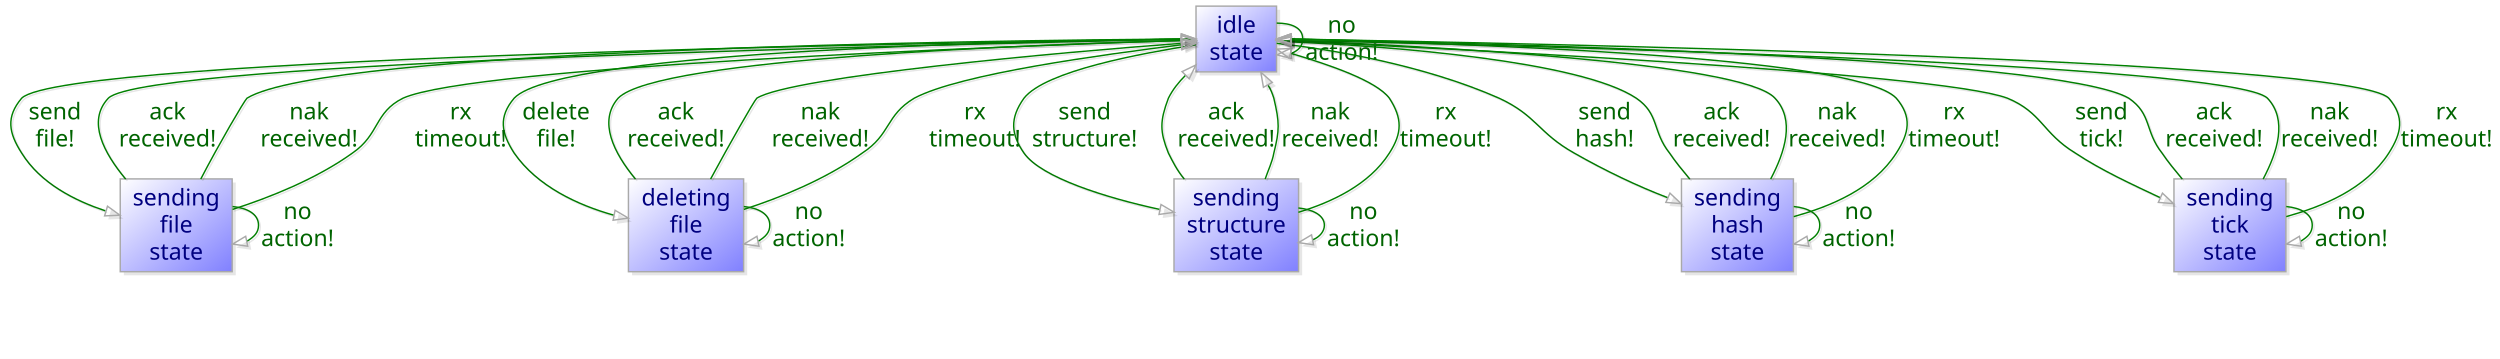
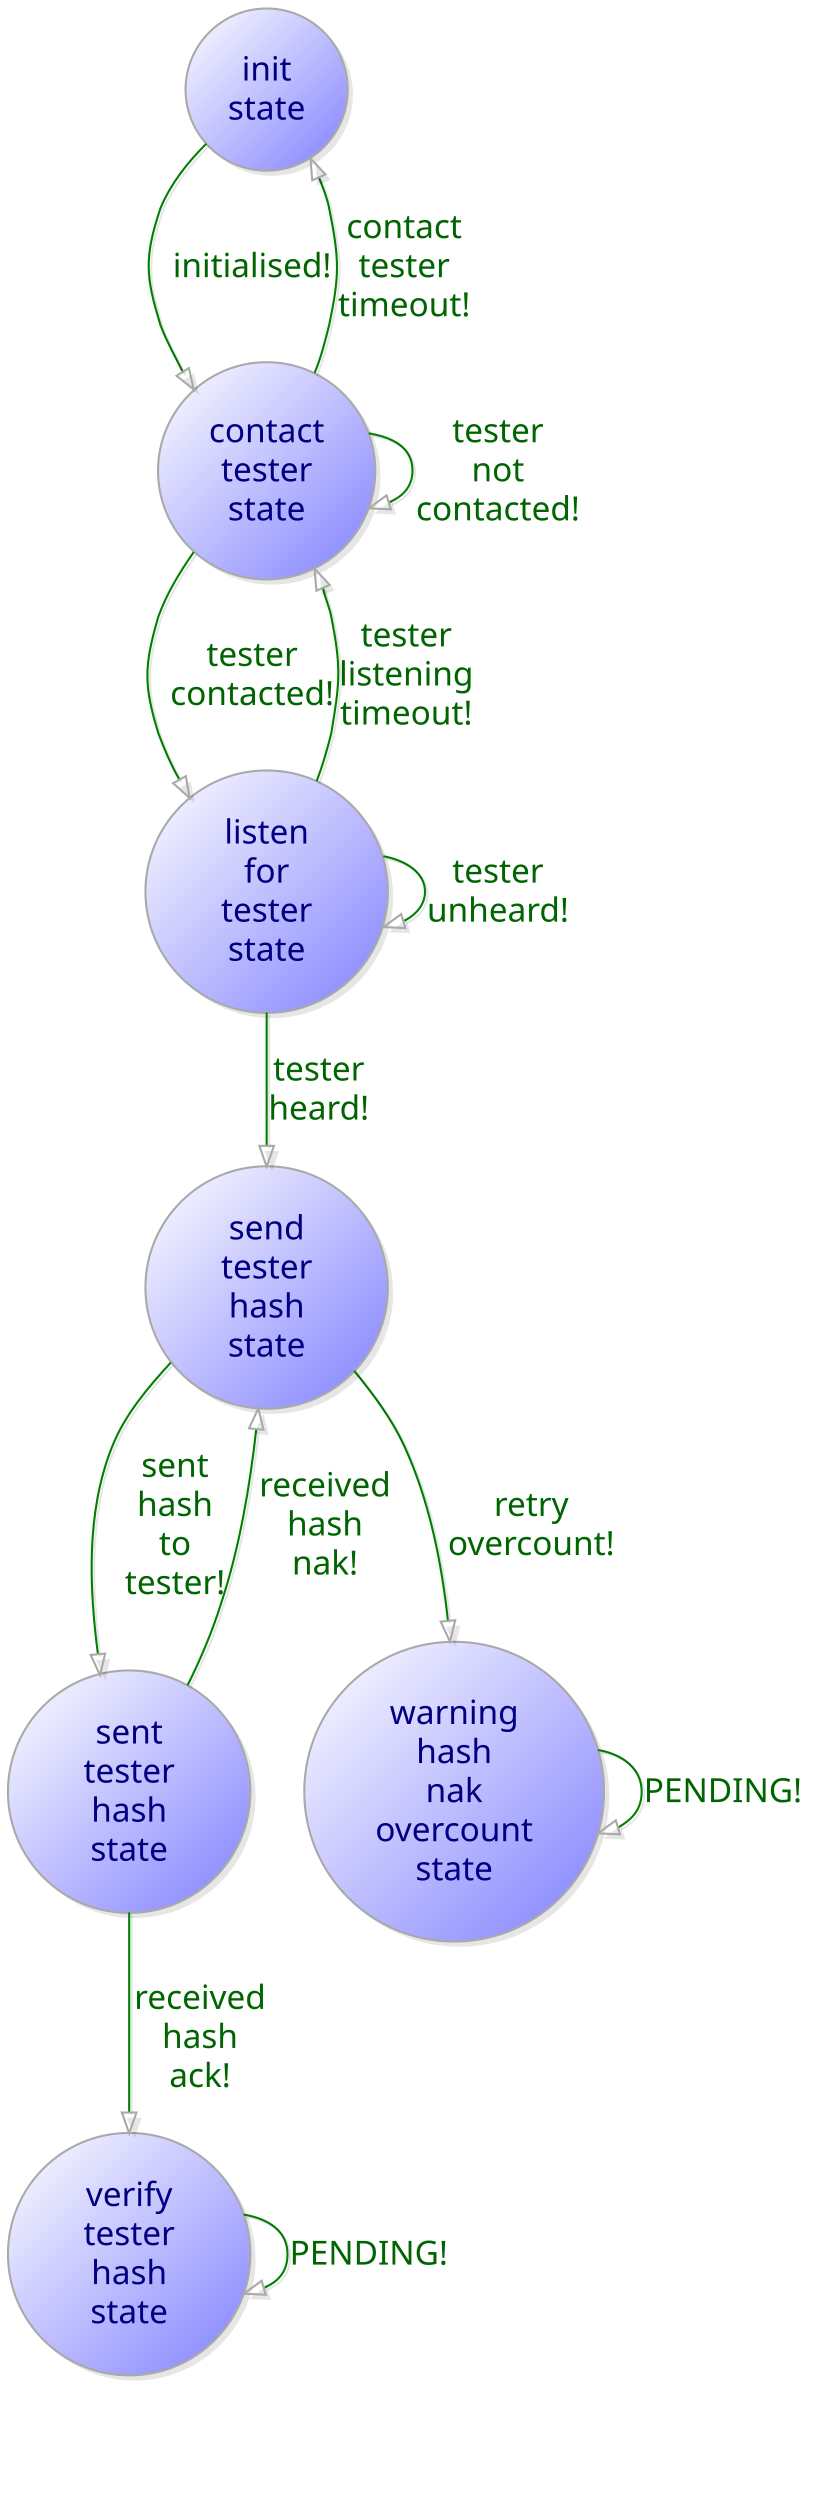
- <svg xmlns="http://www.w3.org/2000/svg" width="1731pt" height="248pt" viewBox="0.00 0.00 1731.00 248.00" preserveAspectRatio="xMidYMid meet" zoomAndPan="magnify" version="1.0" contentScriptType="text/ecmascript" contentStyleType="text/css">
+ <svg xmlns="http://www.w3.org/2000/svg" width="391pt" height="1200pt" viewBox="0.00 0.00 391.00 1200.00" preserveAspectRatio="xMidYMid meet" zoomAndPan="magnify" version="1.0" contentScriptType="text/ecmascript" contentStyleType="text/css">
  <defs>
    <linearGradient id="lightgrey" x1="0%" y1="0%" x2="100%" y2="100%">
      <stop offset="0%" style="stop-color:rgb(255,255,255);stop-opacity:1" />
      <stop offset="100%" style="stop-color:rgb(128,128,128);stop-opacity:1" />
    </linearGradient>
    <linearGradient id="lightblue" x1="0%" y1="0%" x2="100%" y2="100%">
      <stop offset="0%" style="stop-color:rgb(255,255,255);stop-opacity:1" />
      <stop offset="100%" style="stop-color:rgb(128,128,255);stop-opacity:1" />
    </linearGradient>
    <linearGradient id="none" x1="0%" y1="0%" x2="100%" y2="100%">
      <stop offset="0%" style="stop-color:rgb(255,255,255);stop-opacity:1" />
      <stop offset="100%" style="stop-color:rgb(255,255,255);stop-opacity:1" />
    </linearGradient>
  </defs>
-   <g id="graph0" class="graph" transform="scale(1 1) rotate(0) translate(4 244)">
-     <polygon style="fill:white;stroke:white;" points="-4,4 -4,-244 1727,-244 1727,4 -4,4" />
+   <g id="graph0" class="graph" transform="scale(1 1) rotate(0) translate(4 1196)">
+     <polygon style="fill:white;stroke:white;" points="-4,4 -4,-1196 387,-1196 387,4 -4,4" />
    <g id="node1" class="node">
-       <polygon style="fill: black; stroke: none; fill-opacity:0.1" points="879.875,-239.75 824.125,-239.75 824.125,-194.25 879.875,-194.25 879.875,-239.75" transform="translate(2.5,2.5)" />
-       <polygon style="fill:url(#lightblue);stroke:darkgray;" points="879.875,-239.75 824.125,-239.75 824.125,-194.25 879.875,-194.25 879.875,-239.75" />
-       <text text-anchor="middle" x="852" y="-221.35" style="font-family:verdana;font-size:16.00;fill:#000080;">idle</text>
-       <text text-anchor="middle" x="852" y="-202.6" style="font-family:verdana;font-size:16.00;fill:#000080;">state</text>
+       <ellipse style="fill: black; stroke: none; fill-opacity:0.1" cx="124" cy="-1153" rx="38.922" ry="38.922" transform="translate(2.5,2.5)" />
+       <ellipse style="fill:url(#lightblue);stroke:darkgray;" cx="124" cy="-1153" rx="38.922" ry="38.922" />
+       <text text-anchor="middle" x="124" y="-1157.35" style="font-family:verdana;font-size:16.00;fill:#000080;">init</text>
+       <text text-anchor="middle" x="124" y="-1138.6" style="font-family:verdana;font-size:16.00;fill:#000080;">state</text>
+     </g>
+     <g id="node3" class="node">
+       <ellipse style="fill: black; stroke: none; fill-opacity:0.1" cx="124" cy="-970" rx="52.149" ry="52.149" transform="translate(2.5,2.5)" />
+       <ellipse style="fill:url(#lightblue);stroke:darkgray;" cx="124" cy="-970" rx="52.149" ry="52.149" />
+       <text text-anchor="middle" x="124" y="-983.725" style="font-family:verdana;font-size:16.00;fill:#000080;">contact</text>
+       <text text-anchor="middle" x="124" y="-964.975" style="font-family:verdana;font-size:16.00;fill:#000080;">tester</text>
+       <text text-anchor="middle" x="124" y="-946.225" style="font-family:verdana;font-size:16.00;fill:#000080;">state</text>
    </g>
    <g id="edge2" class="edge">
-       <path style="fill:none;stroke:green;" d="M880,-228C890,-228 898,-225 898,-217 898,-212 895,-209 890,-207" />
-       <path style="fill: none; stroke: black; stroke-opacity:0.1" d="M880,-228C890,-228 898,-225 898,-217 898,-212 895,-209 890,-207" transform="translate(1.2,1.2)" />
-       <polygon style="fill: black; stroke: none; fill-opacity:0.1" points="890.299,-203.512 880,-206 889.602,-210.478 890.299,-203.512" transform="translate(2.5,2.5)" />
-       <polygon style="fill:url(#green);stroke:darkgray;" points="890.299,-203.512 880,-206 889.602,-210.478 890.299,-203.512" />
-       <text text-anchor="middle" x="925" y="-221.35" style="font-family:verdana;font-size:16.00;fill:darkgreen;">no</text>
-       <text text-anchor="middle" x="925" y="-202.6" style="font-family:verdana;font-size:16.00;fill:darkgreen;">action!</text>
+       <path style="fill:none;stroke:green;" d="M95,-1127C86,-1118 78,-1108 73,-1096 65,-1072 66,-1063 73,-1040 76,-1032 80,-1025 84,-1017" />
+       <path style="fill: none; stroke: black; stroke-opacity:0.1" d="M95,-1127C86,-1118 78,-1108 73,-1096 65,-1072 66,-1063 73,-1040 76,-1032 80,-1025 84,-1017" transform="translate(1.2,1.2)" />
+       <polygon style="fill: black; stroke: none; fill-opacity:0.1" points="86.668,-1019.34 89,-1009 80.732,-1015.62 86.668,-1019.34" transform="translate(2.5,2.5)" />
+       <polygon style="fill:url(#green);stroke:darkgray;" points="86.668,-1019.34 89,-1009 80.732,-1015.62 86.668,-1019.34" />
+       <text text-anchor="middle" x="117" y="-1062.97" style="font-family:verdana;font-size:16.00;fill:darkgreen;">initialised!</text>
    </g>
-     <g id="node4" class="node">
-       <polygon style="fill: black; stroke: none; fill-opacity:0.1" points="156.75,-120.125 79.25,-120.125 79.25,-55.875 156.75,-55.875 156.75,-120.125" transform="translate(2.5,2.5)" />
-       <polygon style="fill:url(#lightblue);stroke:darkgray;" points="156.75,-120.125 79.25,-120.125 79.25,-55.875 156.75,-55.875 156.75,-120.125" />
-       <text text-anchor="middle" x="118" y="-101.725" style="font-family:verdana;font-size:16.00;fill:#000080;">sending</text>
-       <text text-anchor="middle" x="118" y="-82.975" style="font-family:verdana;font-size:16.00;fill:#000080;">file</text>
-       <text text-anchor="middle" x="118" y="-64.225" style="font-family:verdana;font-size:16.00;fill:#000080;">state</text>
+     <g id="edge8" class="edge">
+       <path style="fill:none;stroke:green;" d="M147,-1017C150,-1024 152,-1032 154,-1040 159,-1064 159,-1071 154,-1096 153,-1101 151,-1106 149,-1111" />
+       <path style="fill: none; stroke: black; stroke-opacity:0.1" d="M147,-1017C150,-1024 152,-1032 154,-1040 159,-1064 159,-1071 154,-1096 153,-1101 151,-1106 149,-1111" transform="translate(1.2,1.2)" />
+       <polygon style="fill: black; stroke: none; fill-opacity:0.1" points="145.863,-1109.44 145,-1120 152.26,-1112.28 145.863,-1109.44" transform="translate(2.5,2.5)" />
+       <polygon style="fill:url(#green);stroke:darkgray;" points="145.863,-1109.44 145,-1120 152.26,-1112.28 145.863,-1109.44" />
+       <text text-anchor="middle" x="190" y="-1081.72" style="font-family:verdana;font-size:16.00;fill:darkgreen;">contact</text>
+       <text text-anchor="middle" x="190" y="-1062.97" style="font-family:verdana;font-size:16.00;fill:darkgreen;">tester</text>
+       <text text-anchor="middle" x="190" y="-1044.22" style="font-family:verdana;font-size:16.00;fill:darkgreen;">timeout!</text>
    </g>
    <g id="edge4" class="edge">
-       <path style="fill:none;stroke:green;" d="M824,-217C680,-215 40,-205 11,-176 0,-163 2,-152 11,-138 24,-117 48,-105 69,-98" />
-       <path style="fill: none; stroke: black; stroke-opacity:0.1" d="M824,-217C680,-215 40,-205 11,-176 0,-163 2,-152 11,-138 24,-117 48,-105 69,-98" transform="translate(1.2,1.2)" />
-       <polygon style="fill: black; stroke: none; fill-opacity:0.1" points="70.427,-101.226 79,-95 68.416,-94.521 70.427,-101.226" transform="translate(2.5,2.5)" />
-       <polygon style="fill:url(#green);stroke:darkgray;" points="70.427,-101.226 79,-95 68.416,-94.521 70.427,-101.226" />
-       <text text-anchor="middle" x="34" y="-161.35" style="font-family:verdana;font-size:16.00;fill:darkgreen;">send</text>
-       <text text-anchor="middle" x="34" y="-142.6" style="font-family:verdana;font-size:16.00;fill:darkgreen;">file!</text>
+       <path style="fill:none;stroke:green;" d="M173,-988C185,-986 194,-981 194,-970 194,-963 190,-958 183,-955" />
+       <path style="fill: none; stroke: black; stroke-opacity:0.1" d="M173,-988C185,-986 194,-981 194,-970 194,-963 190,-958 183,-955" transform="translate(1.2,1.2)" />
+       <polygon style="fill: black; stroke: none; fill-opacity:0.1" points="183.584,-951.521 173,-952 181.573,-958.226 183.584,-951.521" transform="translate(2.5,2.5)" />
+       <polygon style="fill:url(#green);stroke:darkgray;" points="183.584,-951.521 173,-952 181.573,-958.226 183.584,-951.521" />
+       <text text-anchor="middle" x="235" y="-983.725" style="font-family:verdana;font-size:16.00;fill:darkgreen;">tester</text>
+       <text text-anchor="middle" x="235" y="-964.975" style="font-family:verdana;font-size:16.00;fill:darkgreen;">not</text>
+       <text text-anchor="middle" x="235" y="-946.225" style="font-family:verdana;font-size:16.00;fill:darkgreen;">contacted!</text>
    </g>
    <g id="node6" class="node">
-       <polygon style="fill: black; stroke: none; fill-opacity:0.1" points="510.875,-120.125 431.125,-120.125 431.125,-55.875 510.875,-55.875 510.875,-120.125" transform="translate(2.5,2.5)" />
-       <polygon style="fill:url(#lightblue);stroke:darkgray;" points="510.875,-120.125 431.125,-120.125 431.125,-55.875 510.875,-55.875 510.875,-120.125" />
-       <text text-anchor="middle" x="471" y="-101.725" style="font-family:verdana;font-size:16.00;fill:#000080;">deleting</text>
-       <text text-anchor="middle" x="471" y="-82.975" style="font-family:verdana;font-size:16.00;fill:#000080;">file</text>
-       <text text-anchor="middle" x="471" y="-64.225" style="font-family:verdana;font-size:16.00;fill:#000080;">state</text>
+       <ellipse style="fill: black; stroke: none; fill-opacity:0.1" cx="124" cy="-768" rx="58.188" ry="58.188" transform="translate(2.5,2.5)" />
+       <ellipse style="fill:url(#lightblue);stroke:darkgray;" cx="124" cy="-768" rx="58.188" ry="58.188" />
+       <text text-anchor="middle" x="124" y="-791.1" style="font-family:verdana;font-size:16.00;fill:#000080;">listen</text>
+       <text text-anchor="middle" x="124" y="-772.35" style="font-family:verdana;font-size:16.00;fill:#000080;">for</text>
+       <text text-anchor="middle" x="124" y="-753.6" style="font-family:verdana;font-size:16.00;fill:#000080;">tester</text>
+       <text text-anchor="middle" x="124" y="-734.85" style="font-family:verdana;font-size:16.00;fill:#000080;">state</text>
    </g>
    <g id="edge6" class="edge">
-       <path style="fill:none;stroke:green;" d="M824,-217C723,-216 384,-210 352,-176 341,-163 343,-152 352,-138 368,-115 396,-102 421,-95" />
-       <path style="fill: none; stroke: black; stroke-opacity:0.1" d="M824,-217C723,-216 384,-210 352,-176 341,-163 343,-152 352,-138 368,-115 396,-102 421,-95" transform="translate(1.2,1.2)" />
-       <polygon style="fill: black; stroke: none; fill-opacity:0.1" points="421.881,-98.393 431,-93 420.508,-91.529 421.881,-98.393" transform="translate(2.5,2.5)" />
-       <polygon style="fill:url(#green);stroke:darkgray;" points="421.881,-98.393 431,-93 420.508,-91.529 421.881,-98.393" />
-       <text text-anchor="middle" x="381" y="-161.35" style="font-family:verdana;font-size:16.00;fill:darkgreen;">delete</text>
-       <text text-anchor="middle" x="381" y="-142.6" style="font-family:verdana;font-size:16.00;fill:darkgreen;">file!</text>
+       <path style="fill:none;stroke:green;" d="M89,-931C82,-921 76,-911 72,-900 65,-876 65,-867 72,-844 75,-836 78,-829 82,-822" />
+       <path style="fill: none; stroke: black; stroke-opacity:0.1" d="M89,-931C82,-921 76,-911 72,-900 65,-876 65,-867 72,-844 75,-836 78,-829 82,-822" transform="translate(1.2,1.2)" />
+       <polygon style="fill: black; stroke: none; fill-opacity:0.1" points="85.203,-823.441 87,-813 79.084,-820.042 85.203,-823.441" transform="translate(2.5,2.5)" />
+       <polygon style="fill:url(#green);stroke:darkgray;" points="85.203,-823.441 87,-813 79.084,-820.042 85.203,-823.441" />
+       <text text-anchor="middle" x="117" y="-876.35" style="font-family:verdana;font-size:16.00;fill:darkgreen;">tester</text>
+       <text text-anchor="middle" x="117" y="-857.6" style="font-family:verdana;font-size:16.00;fill:darkgreen;">contacted!</text>
    </g>
-     <g id="node8" class="node">
-       <polygon style="fill: black; stroke: none; fill-opacity:0.1" points="895.124,-120.125 808.876,-120.125 808.876,-55.875 895.124,-55.875 895.124,-120.125" transform="translate(2.5,2.5)" />
-       <polygon style="fill:url(#lightblue);stroke:darkgray;" points="895.124,-120.125 808.876,-120.125 808.876,-55.875 895.124,-55.875 895.124,-120.125" />
-       <text text-anchor="middle" x="852" y="-101.725" style="font-family:verdana;font-size:16.00;fill:#000080;">sending</text>
-       <text text-anchor="middle" x="852" y="-82.975" style="font-family:verdana;font-size:16.00;fill:#000080;">structure</text>
-       <text text-anchor="middle" x="852" y="-64.225" style="font-family:verdana;font-size:16.00;fill:#000080;">state</text>
+     <g id="edge14" class="edge">
+       <path style="fill:none;stroke:green;" d="M148,-821C151,-829 153,-836 155,-844 159,-868 160,-875 155,-900 154,-905 152,-909 151,-914" />
+       <path style="fill: none; stroke: black; stroke-opacity:0.1" d="M148,-821C151,-829 153,-836 155,-844 159,-868 160,-875 155,-900 154,-905 152,-909 151,-914" transform="translate(1.2,1.2)" />
+       <polygon style="fill: black; stroke: none; fill-opacity:0.1" points="147.863,-912.44 147,-923 154.26,-915.283 147.863,-912.44" transform="translate(2.5,2.5)" />
+       <polygon style="fill:url(#green);stroke:darkgray;" points="147.863,-912.44 147,-923 154.26,-915.283 147.863,-912.44" />
+       <text text-anchor="middle" x="191" y="-885.725" style="font-family:verdana;font-size:16.00;fill:darkgreen;">tester</text>
+       <text text-anchor="middle" x="191" y="-866.975" style="font-family:verdana;font-size:16.00;fill:darkgreen;">listening</text>
+       <text text-anchor="middle" x="191" y="-848.225" style="font-family:verdana;font-size:16.00;fill:darkgreen;">timeout!</text>
    </g>
-     <g id="edge8" class="edge">
-       <path style="fill:none;stroke:green;" d="M824,-213C786,-207 720,-195 705,-176 695,-162 696,-151 705,-138 717,-121 762,-107 799,-99" />
-       <path style="fill: none; stroke: black; stroke-opacity:0.1" d="M824,-213C786,-207 720,-195 705,-176 695,-162 696,-151 705,-138 717,-121 762,-107 799,-99" transform="translate(1.2,1.2)" />
-       <polygon style="fill: black; stroke: none; fill-opacity:0.1" points="799.881,-102.393 809,-97 798.508,-95.529 799.881,-102.393" transform="translate(2.5,2.5)" />
-       <polygon style="fill:url(#green);stroke:darkgray;" points="799.881,-102.393 809,-97 798.508,-95.529 799.881,-102.393" />
-       <text text-anchor="middle" x="747" y="-161.35" style="font-family:verdana;font-size:16.00;fill:darkgreen;">send</text>
-       <text text-anchor="middle" x="747" y="-142.6" style="font-family:verdana;font-size:16.00;fill:darkgreen;">structure!</text>
+     <g id="edge10" class="edge">
+       <path style="fill:none;stroke:green;" d="M180,-785C191,-783 200,-777 200,-768 200,-762 196,-757 190,-754" />
+       <path style="fill: none; stroke: black; stroke-opacity:0.1" d="M180,-785C191,-783 200,-777 200,-768 200,-762 196,-757 190,-754" transform="translate(1.2,1.2)" />
+       <polygon style="fill: black; stroke: none; fill-opacity:0.1" points="190.584,-750.521 180,-751 188.573,-757.226 190.584,-750.521" transform="translate(2.5,2.5)" />
+       <polygon style="fill:url(#green);stroke:darkgray;" points="190.584,-750.521 180,-751 188.573,-757.226 190.584,-750.521" />
+       <text text-anchor="middle" x="235" y="-772.35" style="font-family:verdana;font-size:16.00;fill:darkgreen;">tester</text>
+       <text text-anchor="middle" x="235" y="-753.6" style="font-family:verdana;font-size:16.00;fill:darkgreen;">unheard!</text>
    </g>
    <g id="node10" class="node">
-       <polygon style="fill: black; stroke: none; fill-opacity:0.1" points="1237.75,-120.125 1160.25,-120.125 1160.25,-55.875 1237.75,-55.875 1237.75,-120.125" transform="translate(2.5,2.5)" />
-       <polygon style="fill:url(#lightblue);stroke:darkgray;" points="1237.75,-120.125 1160.25,-120.125 1160.25,-55.875 1237.75,-55.875 1237.75,-120.125" />
-       <text text-anchor="middle" x="1199" y="-101.725" style="font-family:verdana;font-size:16.00;fill:#000080;">sending</text>
-       <text text-anchor="middle" x="1199" y="-82.975" style="font-family:verdana;font-size:16.00;fill:#000080;">hash</text>
-       <text text-anchor="middle" x="1199" y="-64.225" style="font-family:verdana;font-size:16.00;fill:#000080;">state</text>
-     </g>
-     <g id="edge10" class="edge">
-       <path style="fill:none;stroke:green;" d="M880,-214C917,-210 982,-199 1034,-176 1060,-164 1061,-152 1086,-138 1107,-126 1130,-115 1151,-107" />
-       <path style="fill: none; stroke: black; stroke-opacity:0.1" d="M880,-214C917,-210 982,-199 1034,-176 1060,-164 1061,-152 1086,-138 1107,-126 1130,-115 1151,-107" transform="translate(1.2,1.2)" />
-       <polygon style="fill: black; stroke: none; fill-opacity:0.1" points="1152.28,-110.26 1160,-103 1149.44,-103.863 1152.28,-110.26" transform="translate(2.5,2.5)" />
-       <polygon style="fill:url(#green);stroke:darkgray;" points="1152.28,-110.26 1160,-103 1149.44,-103.863 1152.28,-110.26" />
-       <text text-anchor="middle" x="1107" y="-161.35" style="font-family:verdana;font-size:16.00;fill:darkgreen;">send</text>
-       <text text-anchor="middle" x="1107" y="-142.6" style="font-family:verdana;font-size:16.00;fill:darkgreen;">hash!</text>
-     </g>
-     <g id="node12" class="node">
-       <polygon style="fill: black; stroke: none; fill-opacity:0.1" points="1578.75,-120.125 1501.25,-120.125 1501.25,-55.875 1578.75,-55.875 1578.75,-120.125" transform="translate(2.5,2.5)" />
-       <polygon style="fill:url(#lightblue);stroke:darkgray;" points="1578.75,-120.125 1501.25,-120.125 1501.25,-55.875 1578.75,-55.875 1578.75,-120.125" />
-       <text text-anchor="middle" x="1540" y="-101.725" style="font-family:verdana;font-size:16.00;fill:#000080;">sending</text>
-       <text text-anchor="middle" x="1540" y="-82.975" style="font-family:verdana;font-size:16.00;fill:#000080;">tick</text>
-       <text text-anchor="middle" x="1540" y="-64.225" style="font-family:verdana;font-size:16.00;fill:#000080;">state</text>
+       <ellipse style="fill: black; stroke: none; fill-opacity:0.1" cx="124" cy="-578" rx="58.188" ry="58.188" transform="translate(2.5,2.5)" />
+       <ellipse style="fill:url(#lightblue);stroke:darkgray;" cx="124" cy="-578" rx="58.188" ry="58.188" />
+       <text text-anchor="middle" x="124" y="-601.1" style="font-family:verdana;font-size:16.00;fill:#000080;">send</text>
+       <text text-anchor="middle" x="124" y="-582.35" style="font-family:verdana;font-size:16.00;fill:#000080;">tester</text>
+       <text text-anchor="middle" x="124" y="-563.6" style="font-family:verdana;font-size:16.00;fill:#000080;">hash</text>
+       <text text-anchor="middle" x="124" y="-544.85" style="font-family:verdana;font-size:16.00;fill:#000080;">state</text>
    </g>
    <g id="edge12" class="edge">
-       <path style="fill:none;stroke:green;" d="M880,-216C983,-211 1338,-194 1386,-176 1410,-166 1410,-152 1433,-138 1451,-126 1473,-116 1492,-107" />
-       <path style="fill: none; stroke: black; stroke-opacity:0.1" d="M880,-216C983,-211 1338,-194 1386,-176 1410,-166 1410,-152 1433,-138 1451,-126 1473,-116 1492,-107" transform="translate(1.2,1.2)" />
-       <polygon style="fill: black; stroke: none; fill-opacity:0.1" points="1493.28,-110.26 1501,-103 1490.44,-103.863 1493.28,-110.26" transform="translate(2.5,2.5)" />
-       <polygon style="fill:url(#green);stroke:darkgray;" points="1493.28,-110.26 1501,-103 1490.44,-103.863 1493.28,-110.26" />
-       <text text-anchor="middle" x="1451" y="-161.35" style="font-family:verdana;font-size:16.00;fill:darkgreen;">send</text>
-       <text text-anchor="middle" x="1451" y="-142.6" style="font-family:verdana;font-size:16.00;fill:darkgreen;">tick!</text>
+       <path style="fill:none;stroke:green;" d="M124,-710C124,-690 124,-668 124,-646" />
+       <path style="fill: none; stroke: black; stroke-opacity:0.1" d="M124,-710C124,-690 124,-668 124,-646" transform="translate(1.2,1.2)" />
+       <polygon style="fill: black; stroke: none; fill-opacity:0.1" points="127.5,-646 124,-636 120.5,-646 127.5,-646" transform="translate(2.5,2.5)" />
+       <polygon style="fill:url(#green);stroke:darkgray;" points="127.5,-646 124,-636 120.5,-646 127.5,-646" />
+       <text text-anchor="middle" x="149" y="-677.35" style="font-family:verdana;font-size:16.00;fill:darkgreen;">tester</text>
+       <text text-anchor="middle" x="149" y="-658.6" style="font-family:verdana;font-size:16.00;fill:darkgreen;">heard!</text>
+     </g>
+     <g id="node13" class="node">
+       <ellipse style="fill: black; stroke: none; fill-opacity:0.1" cx="58" cy="-336" rx="58.188" ry="58.188" transform="translate(2.5,2.5)" />
+       <ellipse style="fill:url(#lightblue);stroke:darkgray;" cx="58" cy="-336" rx="58.188" ry="58.188" />
+       <text text-anchor="middle" x="58" y="-359.1" style="font-family:verdana;font-size:16.00;fill:#000080;">sent</text>
+       <text text-anchor="middle" x="58" y="-340.35" style="font-family:verdana;font-size:16.00;fill:#000080;">tester</text>
+       <text text-anchor="middle" x="58" y="-321.6" style="font-family:verdana;font-size:16.00;fill:#000080;">hash</text>
+       <text text-anchor="middle" x="58" y="-302.85" style="font-family:verdana;font-size:16.00;fill:#000080;">state</text>
    </g>
    <g id="edge16" class="edge">
-       <path style="fill:none;stroke:green;" d="M83,-120C68,-138 56,-160 71,-176 97,-202 660,-213 814,-217" />
-       <path style="fill: none; stroke: black; stroke-opacity:0.1" d="M83,-120C68,-138 56,-160 71,-176 97,-202 660,-213 814,-217" transform="translate(1.2,1.2)" />
-       <polygon style="fill: black; stroke: none; fill-opacity:0.1" points="814,-220.5 824,-217 814,-213.5 814,-220.5" transform="translate(2.5,2.5)" />
-       <polygon style="fill:url(#green);stroke:darkgray;" points="814,-220.5 824,-217 814,-213.5 814,-220.5" />
-       <text text-anchor="middle" x="112" y="-161.35" style="font-family:verdana;font-size:16.00;fill:darkgreen;">ack</text>
-       <text text-anchor="middle" x="112" y="-142.6" style="font-family:verdana;font-size:16.00;fill:darkgreen;">received!</text>
+       <path style="fill:none;stroke:green;" d="M78,-542C67,-530 56,-517 50,-502 37,-470 39,-433 43,-402" />
+       <path style="fill: none; stroke: black; stroke-opacity:0.1" d="M78,-542C67,-530 56,-517 50,-502 37,-470 39,-433 43,-402" transform="translate(1.2,1.2)" />
+       <polygon style="fill: black; stroke: none; fill-opacity:0.1" points="46.487,-402.299 44,-392 39.522,-401.602 46.487,-402.299" transform="translate(2.5,2.5)" />
+       <polygon style="fill:url(#green);stroke:darkgray;" points="46.487,-402.299 44,-392 39.522,-401.602 46.487,-402.299" />
+       <text text-anchor="middle" x="80" y="-487.1" style="font-family:verdana;font-size:16.00;fill:darkgreen;">sent</text>
+       <text text-anchor="middle" x="80" y="-468.35" style="font-family:verdana;font-size:16.00;fill:darkgreen;">hash</text>
+       <text text-anchor="middle" x="80" y="-449.6" style="font-family:verdana;font-size:16.00;fill:darkgreen;">to</text>
+       <text text-anchor="middle" x="80" y="-430.85" style="font-family:verdana;font-size:16.00;fill:darkgreen;">tester!</text>
+     </g>
+     <g id="node15" class="node">
+       <ellipse style="fill: black; stroke: none; fill-opacity:0.1" cx="214" cy="-336" rx="71.948" ry="71.948" transform="translate(2.5,2.5)" />
+       <ellipse style="fill:url(#lightblue);stroke:darkgray;" cx="214" cy="-336" rx="71.948" ry="71.948" />
+       <text text-anchor="middle" x="214" y="-368.475" style="font-family:verdana;font-size:16.00;fill:#000080;">warning</text>
+       <text text-anchor="middle" x="214" y="-349.725" style="font-family:verdana;font-size:16.00;fill:#000080;">hash</text>
+       <text text-anchor="middle" x="214" y="-330.975" style="font-family:verdana;font-size:16.00;fill:#000080;">nak</text>
+       <text text-anchor="middle" x="214" y="-312.225" style="font-family:verdana;font-size:16.00;fill:#000080;">overcount</text>
+       <text text-anchor="middle" x="214" y="-293.475" style="font-family:verdana;font-size:16.00;fill:#000080;">state</text>
    </g>
    <g id="edge18" class="edge">
-       <path style="fill:none;stroke:green;" d="M135,-120C148,-145 165,-174 167,-176 222,-210 677,-216 814,-217" />
-       <path style="fill: none; stroke: black; stroke-opacity:0.1" d="M135,-120C148,-145 165,-174 167,-176 222,-210 677,-216 814,-217" transform="translate(1.2,1.2)" />
-       <polygon style="fill: black; stroke: none; fill-opacity:0.1" points="814,-220.5 824,-217 814,-213.5 814,-220.5" transform="translate(2.5,2.5)" />
-       <polygon style="fill:url(#green);stroke:darkgray;" points="814,-220.5 824,-217 814,-213.5 814,-220.5" />
-       <text text-anchor="middle" x="210" y="-161.35" style="font-family:verdana;font-size:16.00;fill:darkgreen;">nak</text>
-       <text text-anchor="middle" x="210" y="-142.6" style="font-family:verdana;font-size:16.00;fill:darkgreen;">received!</text>
+       <path style="fill:none;stroke:green;" d="M166,-538C175,-527 184,-515 190,-502 202,-476 208,-446 211,-418" />
+       <path style="fill: none; stroke: black; stroke-opacity:0.1" d="M166,-538C175,-527 184,-515 190,-502 202,-476 208,-446 211,-418" transform="translate(1.2,1.2)" />
+       <polygon style="fill: black; stroke: none; fill-opacity:0.1" points="214.488,-418.299 212,-408 207.522,-417.602 214.488,-418.299" transform="translate(2.5,2.5)" />
+       <polygon style="fill:url(#green);stroke:darkgray;" points="214.488,-418.299 212,-408 207.522,-417.602 214.488,-418.299" />
+       <text text-anchor="middle" x="251" y="-468.35" style="font-family:verdana;font-size:16.00;fill:darkgreen;">retry</text>
+       <text text-anchor="middle" x="251" y="-449.6" style="font-family:verdana;font-size:16.00;fill:darkgreen;">overcount!</text>
+     </g>
+     <g id="edge22" class="edge">
+       <path style="fill:none;stroke:green;" d="M86,-387C92,-399 98,-413 102,-426 111,-453 116,-483 119,-510" />
+       <path style="fill: none; stroke: black; stroke-opacity:0.1" d="M86,-387C92,-399 98,-413 102,-426 111,-453 116,-483 119,-510" transform="translate(1.2,1.2)" />
+       <polygon style="fill: black; stroke: none; fill-opacity:0.1" points="115.522,-510.398 120,-520 122.488,-509.701 115.522,-510.398" transform="translate(2.5,2.5)" />
+       <polygon style="fill:url(#green);stroke:darkgray;" points="115.522,-510.398 120,-520 122.488,-509.701 115.522,-510.398" />
+       <text text-anchor="middle" x="152" y="-477.725" style="font-family:verdana;font-size:16.00;fill:darkgreen;">received</text>
+       <text text-anchor="middle" x="152" y="-458.975" style="font-family:verdana;font-size:16.00;fill:darkgreen;">hash</text>
+       <text text-anchor="middle" x="152" y="-440.225" style="font-family:verdana;font-size:16.00;fill:darkgreen;">nak!</text>
+     </g>
+     <g id="node17" class="node">
+       <ellipse style="fill: black; stroke: none; fill-opacity:0.1" cx="58" cy="-114" rx="58.188" ry="58.188" transform="translate(2.5,2.5)" />
+       <ellipse style="fill:url(#lightblue);stroke:darkgray;" cx="58" cy="-114" rx="58.188" ry="58.188" />
+       <text text-anchor="middle" x="58" y="-137.1" style="font-family:verdana;font-size:16.00;fill:#000080;">verify</text>
+       <text text-anchor="middle" x="58" y="-118.35" style="font-family:verdana;font-size:16.00;fill:#000080;">tester</text>
+       <text text-anchor="middle" x="58" y="-99.6" style="font-family:verdana;font-size:16.00;fill:#000080;">hash</text>
+       <text text-anchor="middle" x="58" y="-80.85" style="font-family:verdana;font-size:16.00;fill:#000080;">state</text>
    </g>
    <g id="edge20" class="edge">
-       <path style="fill:none;stroke:green;" d="M157,-99C182,-107 215,-120 240,-138 259,-151 255,-166 275,-176 324,-198 692,-212 814,-216" />
-       <path style="fill: none; stroke: black; stroke-opacity:0.1" d="M157,-99C182,-107 215,-120 240,-138 259,-151 255,-166 275,-176 324,-198 692,-212 814,-216" transform="translate(1.2,1.2)" />
-       <polygon style="fill: black; stroke: none; fill-opacity:0.1" points="814,-219.5 824,-216 814,-212.5 814,-219.5" transform="translate(2.5,2.5)" />
-       <polygon style="fill:url(#green);stroke:darkgray;" points="814,-219.5 824,-216 814,-212.5 814,-219.5" />
-       <text text-anchor="middle" x="315" y="-161.35" style="font-family:verdana;font-size:16.00;fill:darkgreen;">rx</text>
-       <text text-anchor="middle" x="315" y="-142.6" style="font-family:verdana;font-size:16.00;fill:darkgreen;">timeout!</text>
-     </g>
-     <g id="edge14" class="edge">
-       <path style="fill:none;stroke:green;" d="M157,-101C167,-100 175,-96 175,-88 175,-83 172,-80 167,-77" />
-       <path style="fill: none; stroke: black; stroke-opacity:0.1" d="M157,-101C167,-100 175,-96 175,-88 175,-83 172,-80 167,-77" transform="translate(1.2,1.2)" />
-       <polygon style="fill: black; stroke: none; fill-opacity:0.1" points="167.492,-73.529 157,-75 166.119,-80.393 167.492,-73.529" transform="translate(2.5,2.5)" />
-       <polygon style="fill:url(#green);stroke:darkgray;" points="167.492,-73.529 157,-75 166.119,-80.393 167.492,-73.529" />
-       <text text-anchor="middle" x="202" y="-92.35" style="font-family:verdana;font-size:16.00;fill:darkgreen;">no</text>
-       <text text-anchor="middle" x="202" y="-73.6" style="font-family:verdana;font-size:16.00;fill:darkgreen;">action!</text>
+       <path style="fill:none;stroke:green;" d="M58,-278C58,-248 58,-213 58,-182" />
+       <path style="fill: none; stroke: black; stroke-opacity:0.1" d="M58,-278C58,-248 58,-213 58,-182" transform="translate(1.2,1.2)" />
+       <polygon style="fill: black; stroke: none; fill-opacity:0.1" points="61.5,-182 58,-172 54.5,-182 61.5,-182" transform="translate(2.5,2.5)" />
+       <polygon style="fill:url(#green);stroke:darkgray;" points="61.5,-182 58,-172 54.5,-182 61.5,-182" />
+       <text text-anchor="middle" x="92" y="-231.725" style="font-family:verdana;font-size:16.00;fill:darkgreen;">received</text>
+       <text text-anchor="middle" x="92" y="-212.975" style="font-family:verdana;font-size:16.00;fill:darkgreen;">hash</text>
+       <text text-anchor="middle" x="92" y="-194.225" style="font-family:verdana;font-size:16.00;fill:darkgreen;">ack!</text>
    </g>
    <g id="edge24" class="edge">
-       <path style="fill:none;stroke:green;" d="M436,-120C421,-138 410,-160 424,-176 451,-204 714,-213 814,-216" />
-       <path style="fill: none; stroke: black; stroke-opacity:0.1" d="M436,-120C421,-138 410,-160 424,-176 451,-204 714,-213 814,-216" transform="translate(1.2,1.2)" />
-       <polygon style="fill: black; stroke: none; fill-opacity:0.1" points="814,-219.5 824,-216 814,-212.5 814,-219.5" transform="translate(2.5,2.5)" />
-       <polygon style="fill:url(#green);stroke:darkgray;" points="814,-219.5 824,-216 814,-212.5 814,-219.5" />
-       <text text-anchor="middle" x="464" y="-161.35" style="font-family:verdana;font-size:16.00;fill:darkgreen;">ack</text>
-       <text text-anchor="middle" x="464" y="-142.6" style="font-family:verdana;font-size:16.00;fill:darkgreen;">received!</text>
+       <path style="fill:none;stroke:green;" d="M283,-356C295,-354 304,-347 304,-336 304,-328 300,-323 293,-319" />
+       <path style="fill: none; stroke: black; stroke-opacity:0.1" d="M283,-356C295,-354 304,-347 304,-336 304,-328 300,-323 293,-319" transform="translate(1.2,1.2)" />
+       <polygon style="fill: black; stroke: none; fill-opacity:0.1" points="293.584,-315.521 283,-316 291.573,-322.226 293.584,-315.521" transform="translate(2.5,2.5)" />
+       <polygon style="fill:url(#green);stroke:darkgray;" points="293.584,-315.521 283,-316 291.573,-322.226 293.584,-315.521" />
+       <text text-anchor="middle" x="343" y="-330.975" style="font-family:verdana;font-size:16.00;fill:darkgreen;">PENDING!</text>
    </g>
    <g id="edge26" class="edge">
-       <path style="fill:none;stroke:green;" d="M488,-120C501,-144 518,-174 520,-176 544,-191 732,-208 814,-214" />
-       <path style="fill: none; stroke: black; stroke-opacity:0.1" d="M488,-120C501,-144 518,-174 520,-176 544,-191 732,-208 814,-214" transform="translate(1.2,1.2)" />
-       <polygon style="fill: black; stroke: none; fill-opacity:0.1" points="813.701,-217.488 824,-215 814.398,-210.522 813.701,-217.488" transform="translate(2.5,2.5)" />
-       <polygon style="fill:url(#green);stroke:darkgray;" points="813.701,-217.488 824,-215 814.398,-210.522 813.701,-217.488" />
-       <text text-anchor="middle" x="564" y="-161.35" style="font-family:verdana;font-size:16.00;fill:darkgreen;">nak</text>
-       <text text-anchor="middle" x="564" y="-142.6" style="font-family:verdana;font-size:16.00;fill:darkgreen;">received!</text>
-     </g>
-     <g id="edge28" class="edge">
-       <path style="fill:none;stroke:green;" d="M511,-99C536,-107 568,-120 593,-138 613,-151 609,-164 629,-176 661,-193 759,-206 814,-213" />
-       <path style="fill: none; stroke: black; stroke-opacity:0.1" d="M511,-99C536,-107 568,-120 593,-138 613,-151 609,-164 629,-176 661,-193 759,-206 814,-213" transform="translate(1.2,1.2)" />
-       <polygon style="fill: black; stroke: none; fill-opacity:0.1" points="813.701,-216.488 824,-214 814.398,-209.522 813.701,-216.488" transform="translate(2.5,2.5)" />
-       <polygon style="fill:url(#green);stroke:darkgray;" points="813.701,-216.488 824,-214 814.398,-209.522 813.701,-216.488" />
-       <text text-anchor="middle" x="671" y="-161.35" style="font-family:verdana;font-size:16.00;fill:darkgreen;">rx</text>
-       <text text-anchor="middle" x="671" y="-142.6" style="font-family:verdana;font-size:16.00;fill:darkgreen;">timeout!</text>
-     </g>
-     <g id="edge22" class="edge">
-       <path style="fill:none;stroke:green;" d="M511,-101C521,-100 529,-96 529,-88 529,-83 526,-80 521,-77" />
-       <path style="fill: none; stroke: black; stroke-opacity:0.1" d="M511,-101C521,-100 529,-96 529,-88 529,-83 526,-80 521,-77" transform="translate(1.2,1.2)" />
-       <polygon style="fill: black; stroke: none; fill-opacity:0.1" points="521.492,-73.529 511,-75 520.119,-80.393 521.492,-73.529" transform="translate(2.5,2.5)" />
-       <polygon style="fill:url(#green);stroke:darkgray;" points="521.492,-73.529 511,-75 520.119,-80.393 521.492,-73.529" />
-       <text text-anchor="middle" x="556" y="-92.35" style="font-family:verdana;font-size:16.00;fill:darkgreen;">no</text>
-       <text text-anchor="middle" x="556" y="-73.6" style="font-family:verdana;font-size:16.00;fill:darkgreen;">action!</text>
-     </g>
-     <g id="edge32" class="edge">
-       <path style="fill:none;stroke:green;" d="M816,-120C811,-126 808,-132 805,-138 799,-153 799,-160 805,-176 808,-182 812,-187 817,-192" />
-       <path style="fill: none; stroke: black; stroke-opacity:0.1" d="M816,-120C811,-126 808,-132 805,-138 799,-153 799,-160 805,-176 808,-182 812,-187 817,-192" transform="translate(1.2,1.2)" />
-       <polygon style="fill: black; stroke: none; fill-opacity:0.1" points="814.454,-194.404 824,-199 819.404,-189.454 814.454,-194.404" transform="translate(2.5,2.5)" />
-       <polygon style="fill:url(#green);stroke:darkgray;" points="814.454,-194.404 824,-199 819.404,-189.454 814.454,-194.404" />
-       <text text-anchor="middle" x="845" y="-161.35" style="font-family:verdana;font-size:16.00;fill:darkgreen;">ack</text>
-       <text text-anchor="middle" x="845" y="-142.6" style="font-family:verdana;font-size:16.00;fill:darkgreen;">received!</text>
-     </g>
-     <g id="edge34" class="edge">
-       <path style="fill:none;stroke:green;" d="M872,-120C874,-126 877,-132 878,-138 882,-154 882,-159 878,-176 877,-179 876,-182 874,-185" />
-       <path style="fill: none; stroke: black; stroke-opacity:0.1" d="M872,-120C874,-126 877,-132 878,-138 882,-154 882,-159 878,-176 877,-179 876,-182 874,-185" transform="translate(1.2,1.2)" />
-       <polygon style="fill: black; stroke: none; fill-opacity:0.1" points="870.797,-183.559 869,-194 876.916,-186.958 870.797,-183.559" transform="translate(2.5,2.5)" />
-       <polygon style="fill:url(#green);stroke:darkgray;" points="870.797,-183.559 869,-194 876.916,-186.958 870.797,-183.559" />
-       <text text-anchor="middle" x="917" y="-161.35" style="font-family:verdana;font-size:16.00;fill:darkgreen;">nak</text>
-       <text text-anchor="middle" x="917" y="-142.6" style="font-family:verdana;font-size:16.00;fill:darkgreen;">received!</text>
-     </g>
-     <g id="edge36" class="edge">
-       <path style="fill:none;stroke:green;" d="M895,-97C918,-104 944,-116 958,-138 967,-152 967,-162 958,-176 949,-188 917,-199 890,-207" />
-       <path style="fill: none; stroke: black; stroke-opacity:0.1" d="M895,-97C918,-104 944,-116 958,-138 967,-152 967,-162 958,-176 949,-188 917,-199 890,-207" transform="translate(1.2,1.2)" />
-       <polygon style="fill: black; stroke: none; fill-opacity:0.1" points="888.573,-203.774 880,-210 890.584,-210.479 888.573,-203.774" transform="translate(2.5,2.5)" />
-       <polygon style="fill:url(#green);stroke:darkgray;" points="888.573,-203.774 880,-210 890.584,-210.479 888.573,-203.774" />
-       <text text-anchor="middle" x="997" y="-161.35" style="font-family:verdana;font-size:16.00;fill:darkgreen;">rx</text>
-       <text text-anchor="middle" x="997" y="-142.6" style="font-family:verdana;font-size:16.00;fill:darkgreen;">timeout!</text>
-     </g>
-     <g id="edge30" class="edge">
-       <path style="fill:none;stroke:green;" d="M895,-100C905,-99 913,-95 913,-88 913,-84 910,-80 905,-78" />
-       <path style="fill: none; stroke: black; stroke-opacity:0.1" d="M895,-100C905,-99 913,-95 913,-88 913,-84 910,-80 905,-78" transform="translate(1.2,1.2)" />
-       <polygon style="fill: black; stroke: none; fill-opacity:0.1" points="905.492,-74.529 895,-76 904.119,-81.393 905.492,-74.529" transform="translate(2.5,2.5)" />
-       <polygon style="fill:url(#green);stroke:darkgray;" points="905.492,-74.529 895,-76 904.119,-81.393 905.492,-74.529" />
-       <text text-anchor="middle" x="940" y="-92.35" style="font-family:verdana;font-size:16.00;fill:darkgreen;">no</text>
-       <text text-anchor="middle" x="940" y="-73.6" style="font-family:verdana;font-size:16.00;fill:darkgreen;">action!</text>
-     </g>
-     <g id="edge48" class="edge">
-       <path style="fill:none;stroke:green;" d="M1166,-120C1161,-126 1156,-132 1152,-138 1140,-153 1145,-165 1129,-176 1090,-202 957,-212 890,-215" />
-       <path style="fill: none; stroke: black; stroke-opacity:0.1" d="M1166,-120C1161,-126 1156,-132 1152,-138 1140,-153 1145,-165 1129,-176 1090,-202 957,-212 890,-215" transform="translate(1.2,1.2)" />
-       <polygon style="fill: black; stroke: none; fill-opacity:0.1" points="889.602,-211.522 880,-216 890.299,-218.488 889.602,-211.522" transform="translate(2.5,2.5)" />
-       <polygon style="fill:url(#green);stroke:darkgray;" points="889.602,-211.522 880,-216 890.299,-218.488 889.602,-211.522" />
-       <text text-anchor="middle" x="1188" y="-161.35" style="font-family:verdana;font-size:16.00;fill:darkgreen;">ack</text>
-       <text text-anchor="middle" x="1188" y="-142.6" style="font-family:verdana;font-size:16.00;fill:darkgreen;">received!</text>
-     </g>
-     <g id="edge50" class="edge">
-       <path style="fill:none;stroke:green;" d="M1222,-120C1232,-139 1239,-161 1225,-176 1203,-201 981,-212 890,-216" />
-       <path style="fill: none; stroke: black; stroke-opacity:0.1" d="M1222,-120C1232,-139 1239,-161 1225,-176 1203,-201 981,-212 890,-216" transform="translate(1.2,1.2)" />
-       <polygon style="fill: black; stroke: none; fill-opacity:0.1" points="890,-212.5 880,-216 890,-219.5 890,-212.5" transform="translate(2.5,2.5)" />
-       <polygon style="fill:url(#green);stroke:darkgray;" points="890,-212.5 880,-216 890,-219.5 890,-212.5" />
-       <text text-anchor="middle" x="1268" y="-161.35" style="font-family:verdana;font-size:16.00;fill:darkgreen;">nak</text>
-       <text text-anchor="middle" x="1268" y="-142.6" style="font-family:verdana;font-size:16.00;fill:darkgreen;">received!</text>
-     </g>
-     <g id="edge52" class="edge">
-       <path style="fill:none;stroke:green;" d="M1238,-94C1263,-101 1293,-113 1309,-138 1318,-152 1320,-163 1309,-176 1281,-206 995,-214 890,-217" />
-       <path style="fill: none; stroke: black; stroke-opacity:0.1" d="M1238,-94C1263,-101 1293,-113 1309,-138 1318,-152 1320,-163 1309,-176 1281,-206 995,-214 890,-217" transform="translate(1.2,1.2)" />
-       <polygon style="fill: black; stroke: none; fill-opacity:0.1" points="890,-213.5 880,-217 890,-220.5 890,-213.5" transform="translate(2.5,2.5)" />
-       <polygon style="fill:url(#green);stroke:darkgray;" points="890,-213.5 880,-217 890,-220.5 890,-213.5" />
-       <text text-anchor="middle" x="1349" y="-161.35" style="font-family:verdana;font-size:16.00;fill:darkgreen;">rx</text>
-       <text text-anchor="middle" x="1349" y="-142.6" style="font-family:verdana;font-size:16.00;fill:darkgreen;">timeout!</text>
-     </g>
-     <g id="edge46" class="edge">
-       <path style="fill:none;stroke:green;" d="M1238,-101C1248,-100 1256,-96 1256,-88 1256,-83 1253,-80 1248,-77" />
-       <path style="fill: none; stroke: black; stroke-opacity:0.1" d="M1238,-101C1248,-100 1256,-96 1256,-88 1256,-83 1253,-80 1248,-77" transform="translate(1.2,1.2)" />
-       <polygon style="fill: black; stroke: none; fill-opacity:0.1" points="1248.49,-73.529 1238,-75 1247.12,-80.393 1248.49,-73.529" transform="translate(2.5,2.5)" />
-       <polygon style="fill:url(#green);stroke:darkgray;" points="1248.49,-73.529 1238,-75 1247.12,-80.393 1248.49,-73.529" />
-       <text text-anchor="middle" x="1283" y="-92.35" style="font-family:verdana;font-size:16.00;fill:darkgreen;">no</text>
-       <text text-anchor="middle" x="1283" y="-73.6" style="font-family:verdana;font-size:16.00;fill:darkgreen;">action!</text>
-     </g>
-     <g id="edge40" class="edge">
-       <path style="fill:none;stroke:green;" d="M1507,-120C1502,-126 1497,-132 1493,-138 1481,-153 1486,-165 1470,-176 1420,-205 1018,-214 890,-217" />
-       <path style="fill: none; stroke: black; stroke-opacity:0.1" d="M1507,-120C1502,-126 1497,-132 1493,-138 1481,-153 1486,-165 1470,-176 1420,-205 1018,-214 890,-217" transform="translate(1.2,1.2)" />
-       <polygon style="fill: black; stroke: none; fill-opacity:0.1" points="890,-213.5 880,-217 890,-220.5 890,-213.5" transform="translate(2.5,2.5)" />
-       <polygon style="fill:url(#green);stroke:darkgray;" points="890,-213.5 880,-217 890,-220.5 890,-213.5" />
-       <text text-anchor="middle" x="1529" y="-161.35" style="font-family:verdana;font-size:16.00;fill:darkgreen;">ack</text>
-       <text text-anchor="middle" x="1529" y="-142.6" style="font-family:verdana;font-size:16.00;fill:darkgreen;">received!</text>
-     </g>
-     <g id="edge42" class="edge">
-       <path style="fill:none;stroke:green;" d="M1563,-120C1573,-139 1580,-161 1566,-176 1542,-200 1036,-213 890,-216" />
-       <path style="fill: none; stroke: black; stroke-opacity:0.1" d="M1563,-120C1573,-139 1580,-161 1566,-176 1542,-200 1036,-213 890,-216" transform="translate(1.2,1.2)" />
-       <polygon style="fill: black; stroke: none; fill-opacity:0.1" points="890,-212.5 880,-216 890,-219.5 890,-212.5" transform="translate(2.5,2.5)" />
-       <polygon style="fill:url(#green);stroke:darkgray;" points="890,-212.5 880,-216 890,-219.5 890,-212.5" />
-       <text text-anchor="middle" x="1609" y="-161.35" style="font-family:verdana;font-size:16.00;fill:darkgreen;">nak</text>
-       <text text-anchor="middle" x="1609" y="-142.6" style="font-family:verdana;font-size:16.00;fill:darkgreen;">received!</text>
-     </g>
-     <g id="edge44" class="edge">
-       <path style="fill:none;stroke:green;" d="M1579,-94C1604,-101 1634,-113 1650,-138 1659,-152 1661,-163 1650,-176 1624,-203 1046,-214 890,-217" />
-       <path style="fill: none; stroke: black; stroke-opacity:0.1" d="M1579,-94C1604,-101 1634,-113 1650,-138 1659,-152 1661,-163 1650,-176 1624,-203 1046,-214 890,-217" transform="translate(1.2,1.2)" />
-       <polygon style="fill: black; stroke: none; fill-opacity:0.1" points="890,-213.5 880,-217 890,-220.5 890,-213.5" transform="translate(2.5,2.5)" />
-       <polygon style="fill:url(#green);stroke:darkgray;" points="890,-213.5 880,-217 890,-220.5 890,-213.5" />
-       <text text-anchor="middle" x="1690" y="-161.35" style="font-family:verdana;font-size:16.00;fill:darkgreen;">rx</text>
-       <text text-anchor="middle" x="1690" y="-142.6" style="font-family:verdana;font-size:16.00;fill:darkgreen;">timeout!</text>
-     </g>
-     <g id="edge38" class="edge">
-       <path style="fill:none;stroke:green;" d="M1579,-101C1589,-100 1597,-96 1597,-88 1597,-83 1594,-80 1589,-77" />
-       <path style="fill: none; stroke: black; stroke-opacity:0.1" d="M1579,-101C1589,-100 1597,-96 1597,-88 1597,-83 1594,-80 1589,-77" transform="translate(1.2,1.2)" />
-       <polygon style="fill: black; stroke: none; fill-opacity:0.1" points="1589.49,-73.529 1579,-75 1588.12,-80.393 1589.49,-73.529" transform="translate(2.5,2.5)" />
-       <polygon style="fill:url(#green);stroke:darkgray;" points="1589.49,-73.529 1579,-75 1588.12,-80.393 1589.49,-73.529" />
-       <text text-anchor="middle" x="1624" y="-92.35" style="font-family:verdana;font-size:16.00;fill:darkgreen;">no</text>
-       <text text-anchor="middle" x="1624" y="-73.6" style="font-family:verdana;font-size:16.00;fill:darkgreen;">action!</text>
+       <path style="fill:none;stroke:green;" d="M113,-133C125,-131 134,-125 134,-114 134,-106 130,-101 123,-98" />
+       <path style="fill: none; stroke: black; stroke-opacity:0.1" d="M113,-133C125,-131 134,-125 134,-114 134,-106 130,-101 123,-98" transform="translate(1.2,1.2)" />
+       <polygon style="fill: black; stroke: none; fill-opacity:0.1" points="123.584,-94.521 113,-95 121.573,-101.226 123.584,-94.521" transform="translate(2.5,2.5)" />
+       <polygon style="fill:url(#green);stroke:darkgray;" points="123.584,-94.521 113,-95 121.573,-101.226 123.584,-94.521" />
+       <text text-anchor="middle" x="173" y="-108.975" style="font-family:verdana;font-size:16.00;fill:darkgreen;">PENDING!</text>
    </g>
  </g>
</svg>
